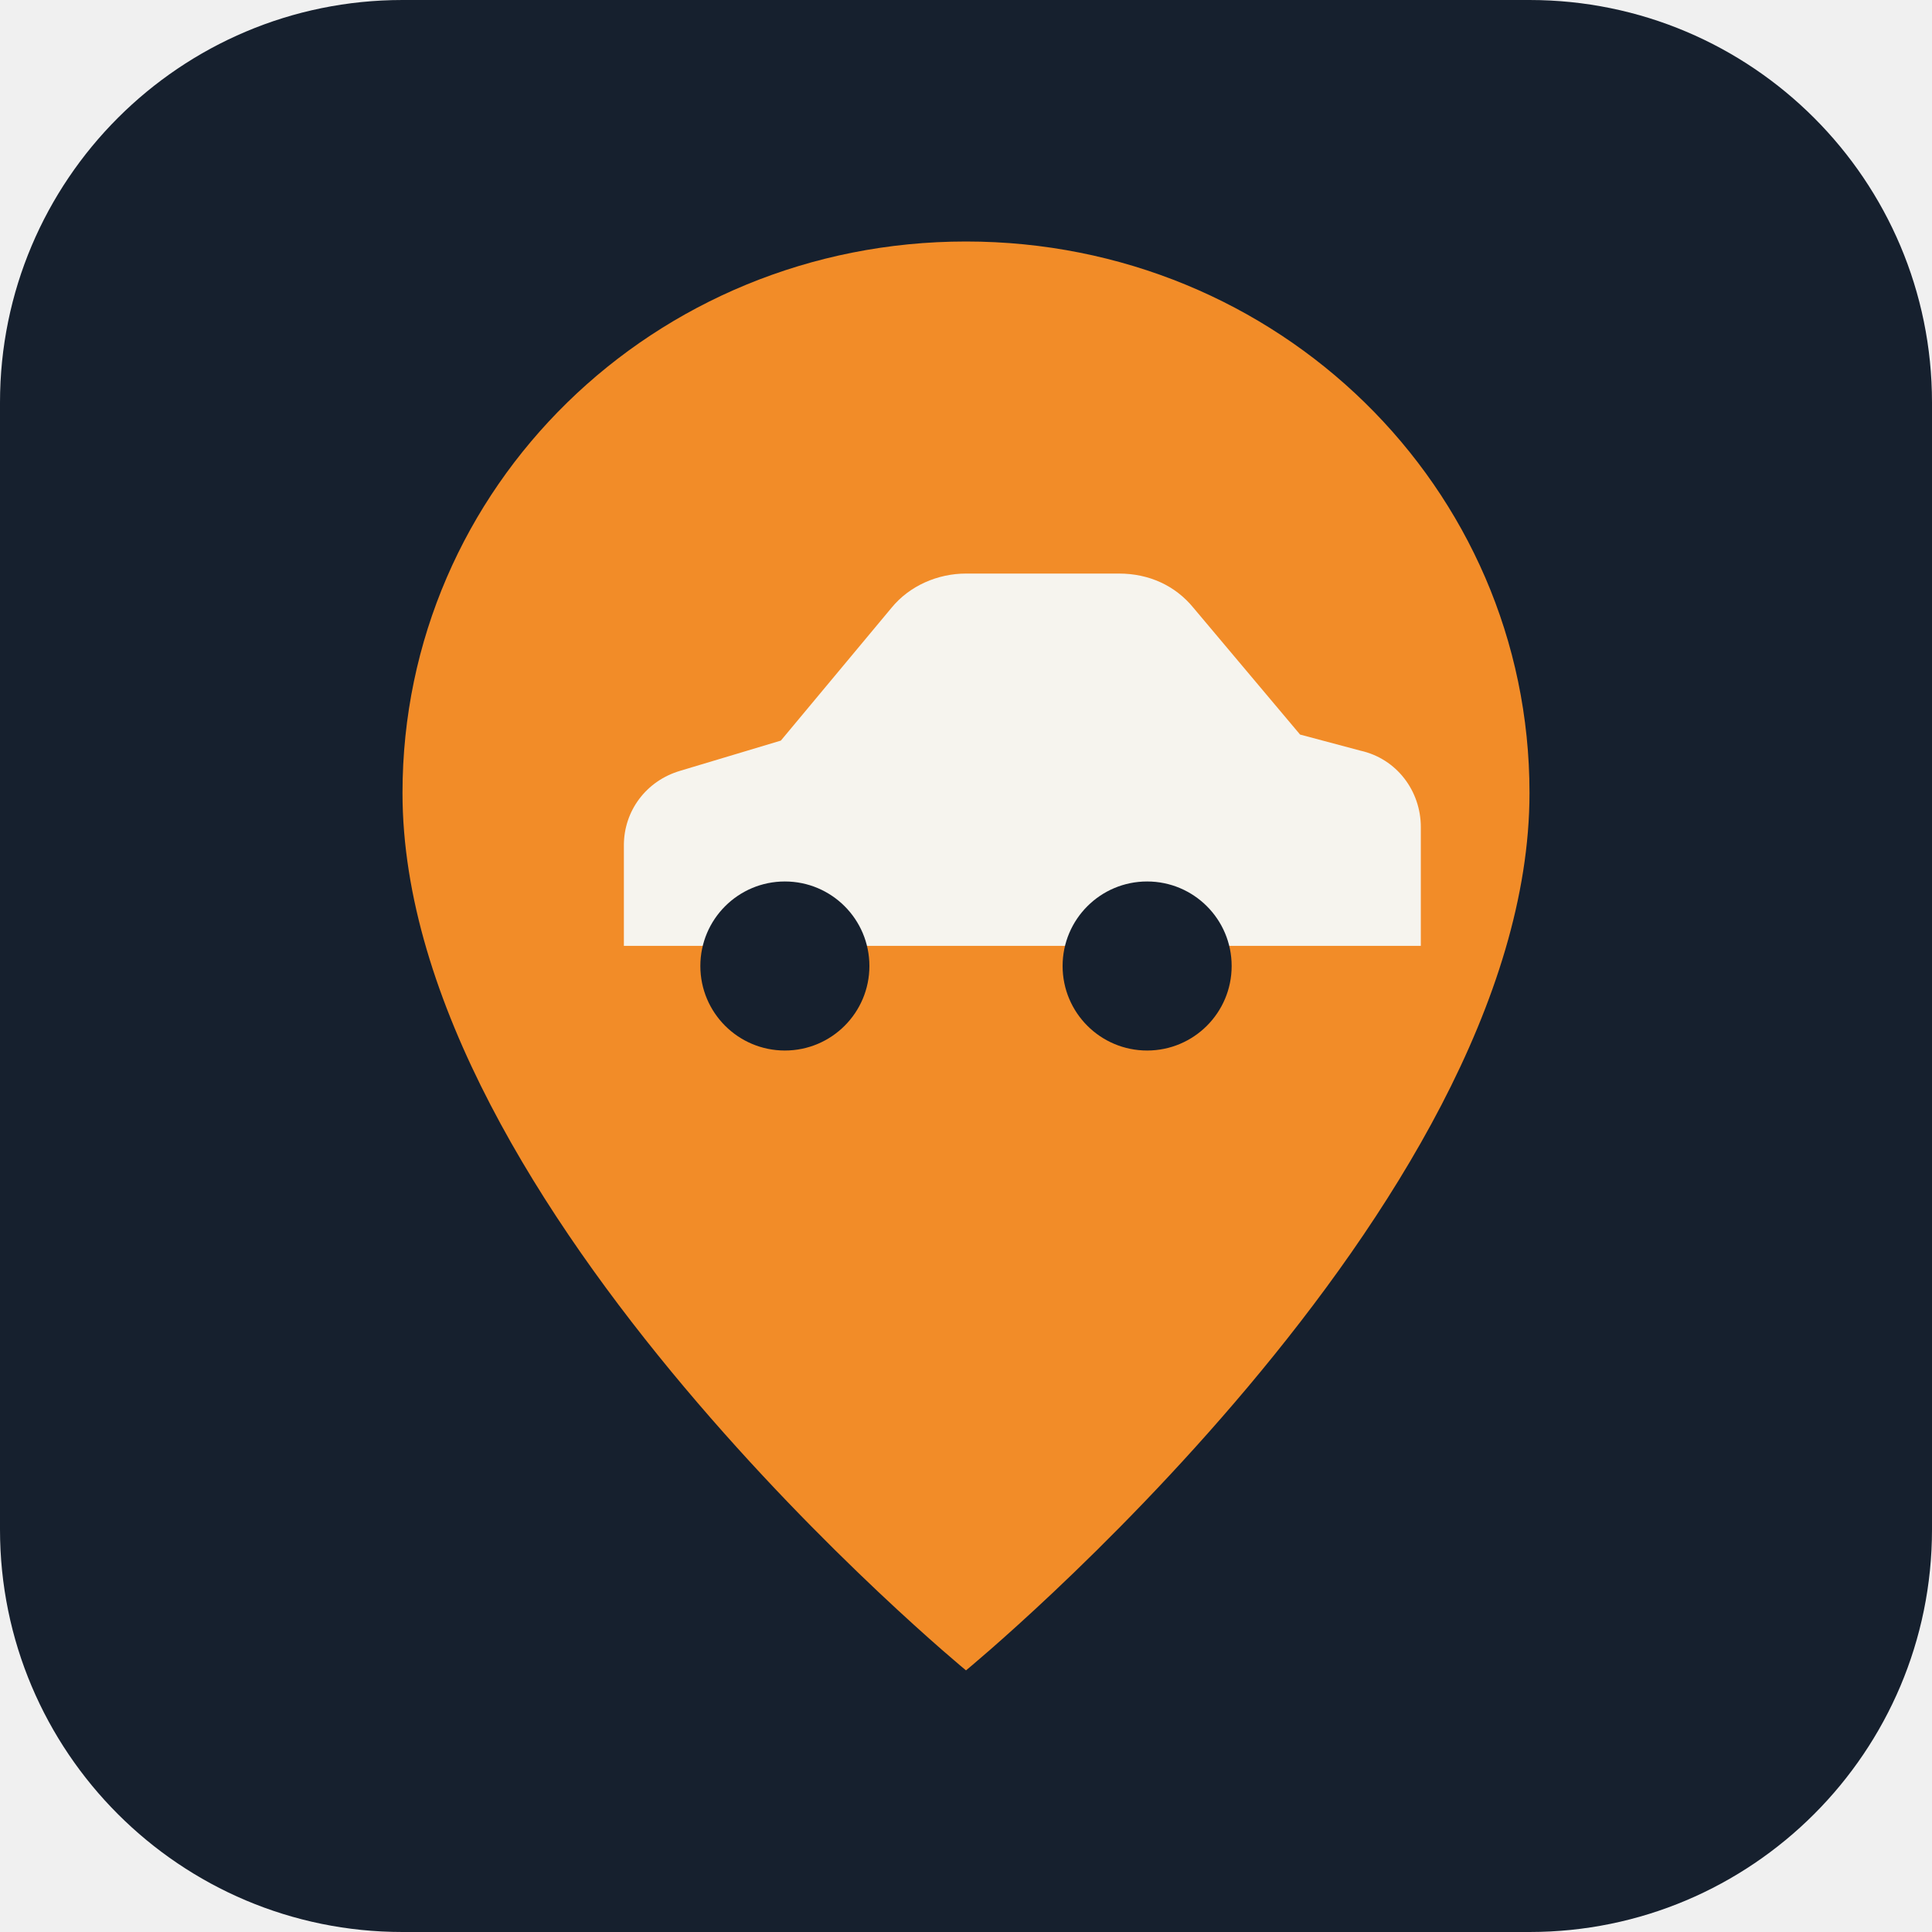
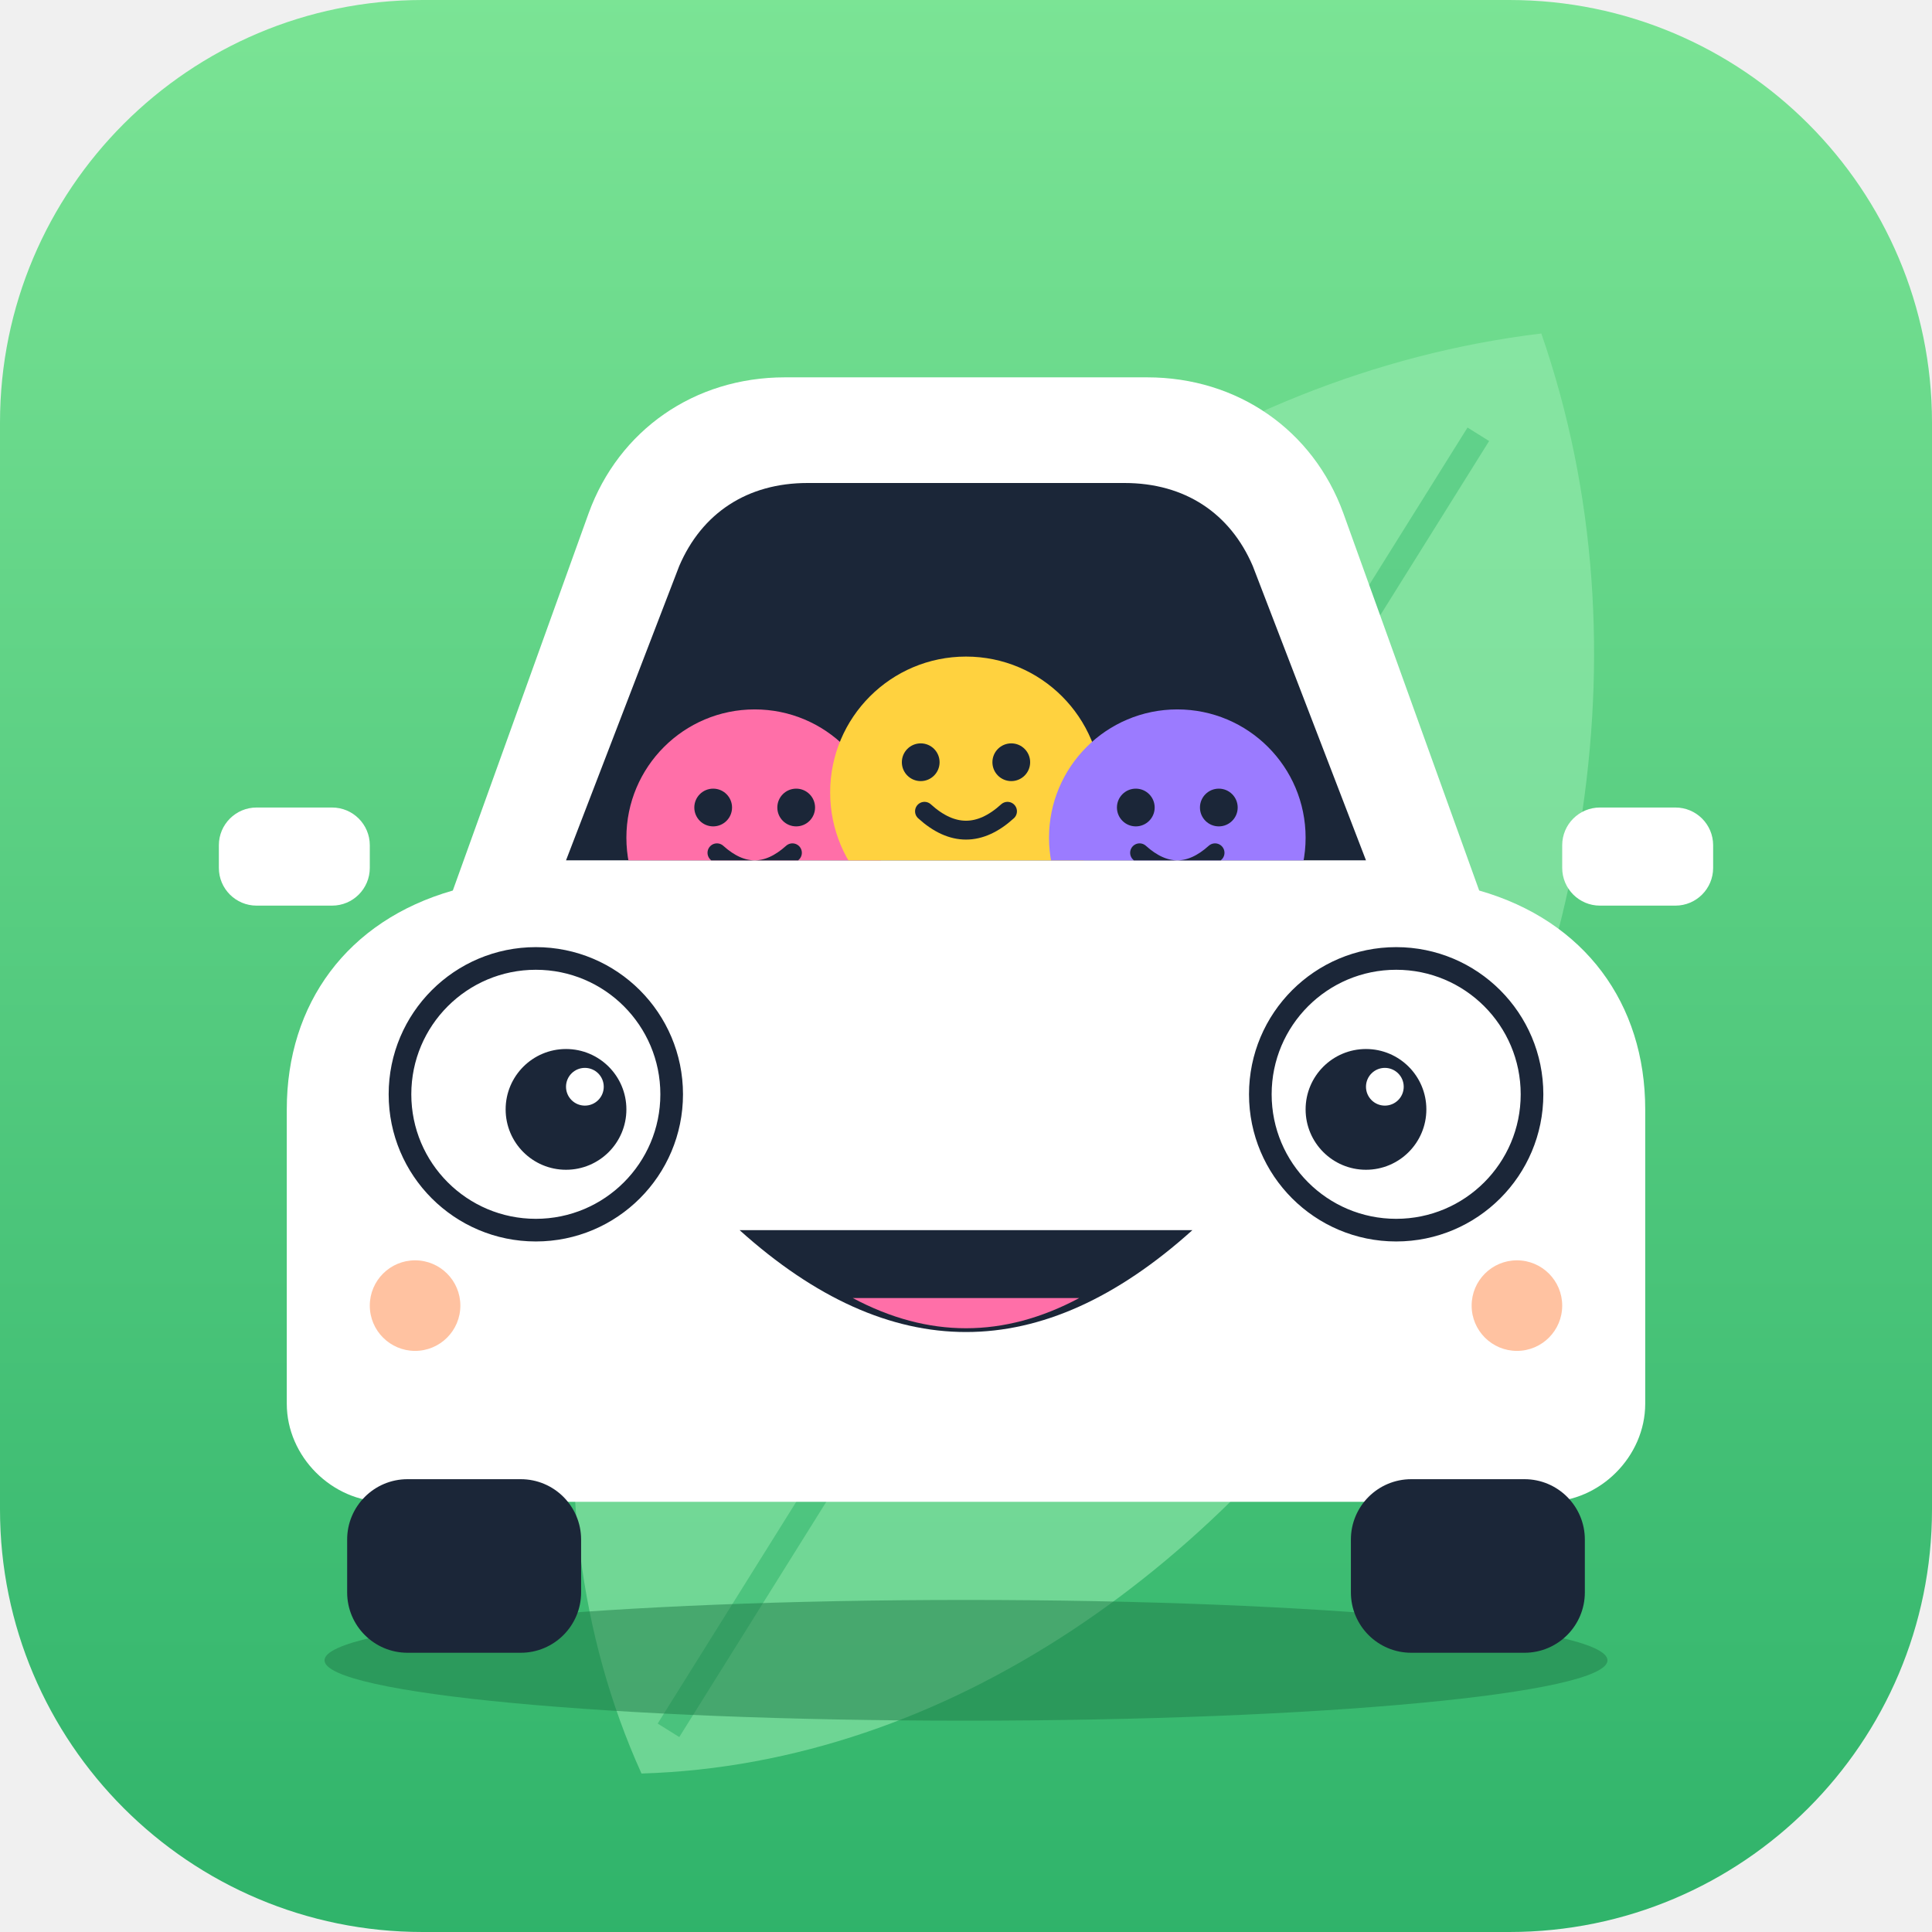
- <svg xmlns="http://www.w3.org/2000/svg" viewBox="0 0 96 96">
-   <rect width="96" height="96" rx="20" fill="#16202E" />
-   <g transform="translate(16 10) scale(1)">
-     <path d="M32 2C16.5 2 4 14.2 4 29.4 4 50 32 73 32 73s28-23 28-43.6C60 14.2 47.5 2 32 2z" fill="#F28C28" />
-     <path d="M15 37v-5c0-1.7 1.1-3.2 2.8-3.7l5-1.5 5.5-6.6c.9-1.1 2.3-1.7 3.7-1.7h7.6c1.5 0 2.8.6 3.7 1.7l5.3 6.3 3 .8c1.8.4 3 2 3 3.8V37z" fill="#F6F4EE" />
-     <circle cx="23" cy="38" r="4.2" fill="#16202E" />
-     <circle cx="41" cy="38" r="4.2" fill="#16202E" />
+ <svg xmlns="http://www.w3.org/2000/svg" viewBox="0 0 512 512" width="512" height="512">
+   <defs>
+     <linearGradient id="bg" x1="0" y1="0" x2="0" y2="1">
+       <stop offset="0" stop-color="#7BE495" />
+       <stop offset="1" stop-color="#2FB36A" />
+     </linearGradient>
+     <clipPath id="ws">
+       <path d="M150 228 L180 150 C186 136 198 128 214 128 L298 128 C314 128 326 136 332 150 L362 228 Z" />
+     </clipPath>
+   </defs>
+   <rect width="512" height="512" rx="112" fill="url(#bg)" />
+   <g transform="translate(170 470) rotate(32) scale(2.25)" fill="#9BEDB3" opacity=".55">
+     <path d="M0 0 C-60 -40 -62 -150 0 -200 C62 -150 60 -40 0 0 Z" />
+     <path d="M0 -6 L0 -186" stroke="#2FB36A" stroke-width="3" opacity=".6" />
  </g>
+   <ellipse cx="256" cy="440" rx="170" ry="16" fill="#1E7A47" opacity=".5" />
+   <path d="M120 236 L156 136 C164 114 184 100 208 100 L304 100 C328 100 348 114 356 136 L392 236 C420 244 436 266 436 294 L436 372 C436 386 424 398 410 398 L102 398 C88 398 76 386 76 372 L76 294 C76 266 92 244 120 236 Z" fill="#FFFFFF" />
+   <path d="M150 228 L180 150 C186 136 198 128 214 128 L298 128 C314 128 326 136 332 150 L362 228 Z" fill="#1B2638" />
+   <g clip-path="url(#ws)">
+     <circle cx="200" cy="222" r="34" fill="#FF6FA8" />
+     <circle cx="256" cy="210" r="36" fill="#FFD23F" />
+     <circle cx="312" cy="222" r="34" fill="#9B7BFF" />
+     <g fill="#1B2638">
+       <circle cx="189" cy="214" r="5" />
+       <circle cx="211" cy="214" r="5" />
+       <circle cx="244" cy="202" r="5" />
+       <circle cx="268" cy="202" r="5" />
+       <circle cx="301" cy="214" r="5" />
+       <circle cx="323" cy="214" r="5" />
+     </g>
+     <g fill="none" stroke="#1B2638" stroke-width="5" stroke-linecap="round">
+       <path d="M190 226 q10 9 20 0" />
+       <path d="M245 215 q11 10 22 0" />
+       <path d="M302 226 q10 9 20 0" />
+     </g>
+   </g>
+   <circle cx="142" cy="290" r="36" fill="#FFFFFF" stroke="#1B2638" stroke-width="6" />
+   <circle cx="370" cy="290" r="36" fill="#FFFFFF" stroke="#1B2638" stroke-width="6" />
+   <circle cx="150" cy="294" r="16" fill="#1B2638" />
+   <circle cx="362" cy="294" r="16" fill="#1B2638" />
+   <circle cx="155" cy="288" r="5" fill="#FFFFFF" />
+   <circle cx="367" cy="288" r="5" fill="#FFFFFF" />
+   <path d="M196 326 Q256 380 316 326" fill="#1B2638" />
+   <path d="M226 344 Q256 360 286 344" fill="#FF6FA8" />
+   <circle cx="110" cy="346" r="12" fill="#FFB38A" opacity=".8" />
+   <circle cx="402" cy="346" r="12" fill="#FFB38A" opacity=".8" />
+   <rect x="92" y="392" width="62" height="46" rx="16" fill="#1B2638" />
+   <rect x="358" y="392" width="62" height="46" rx="16" fill="#1B2638" />
+   <rect x="58" y="214" width="40" height="26" rx="10" fill="#FFFFFF" />
+   <rect x="414" y="214" width="40" height="26" rx="10" fill="#FFFFFF" />
</svg>
